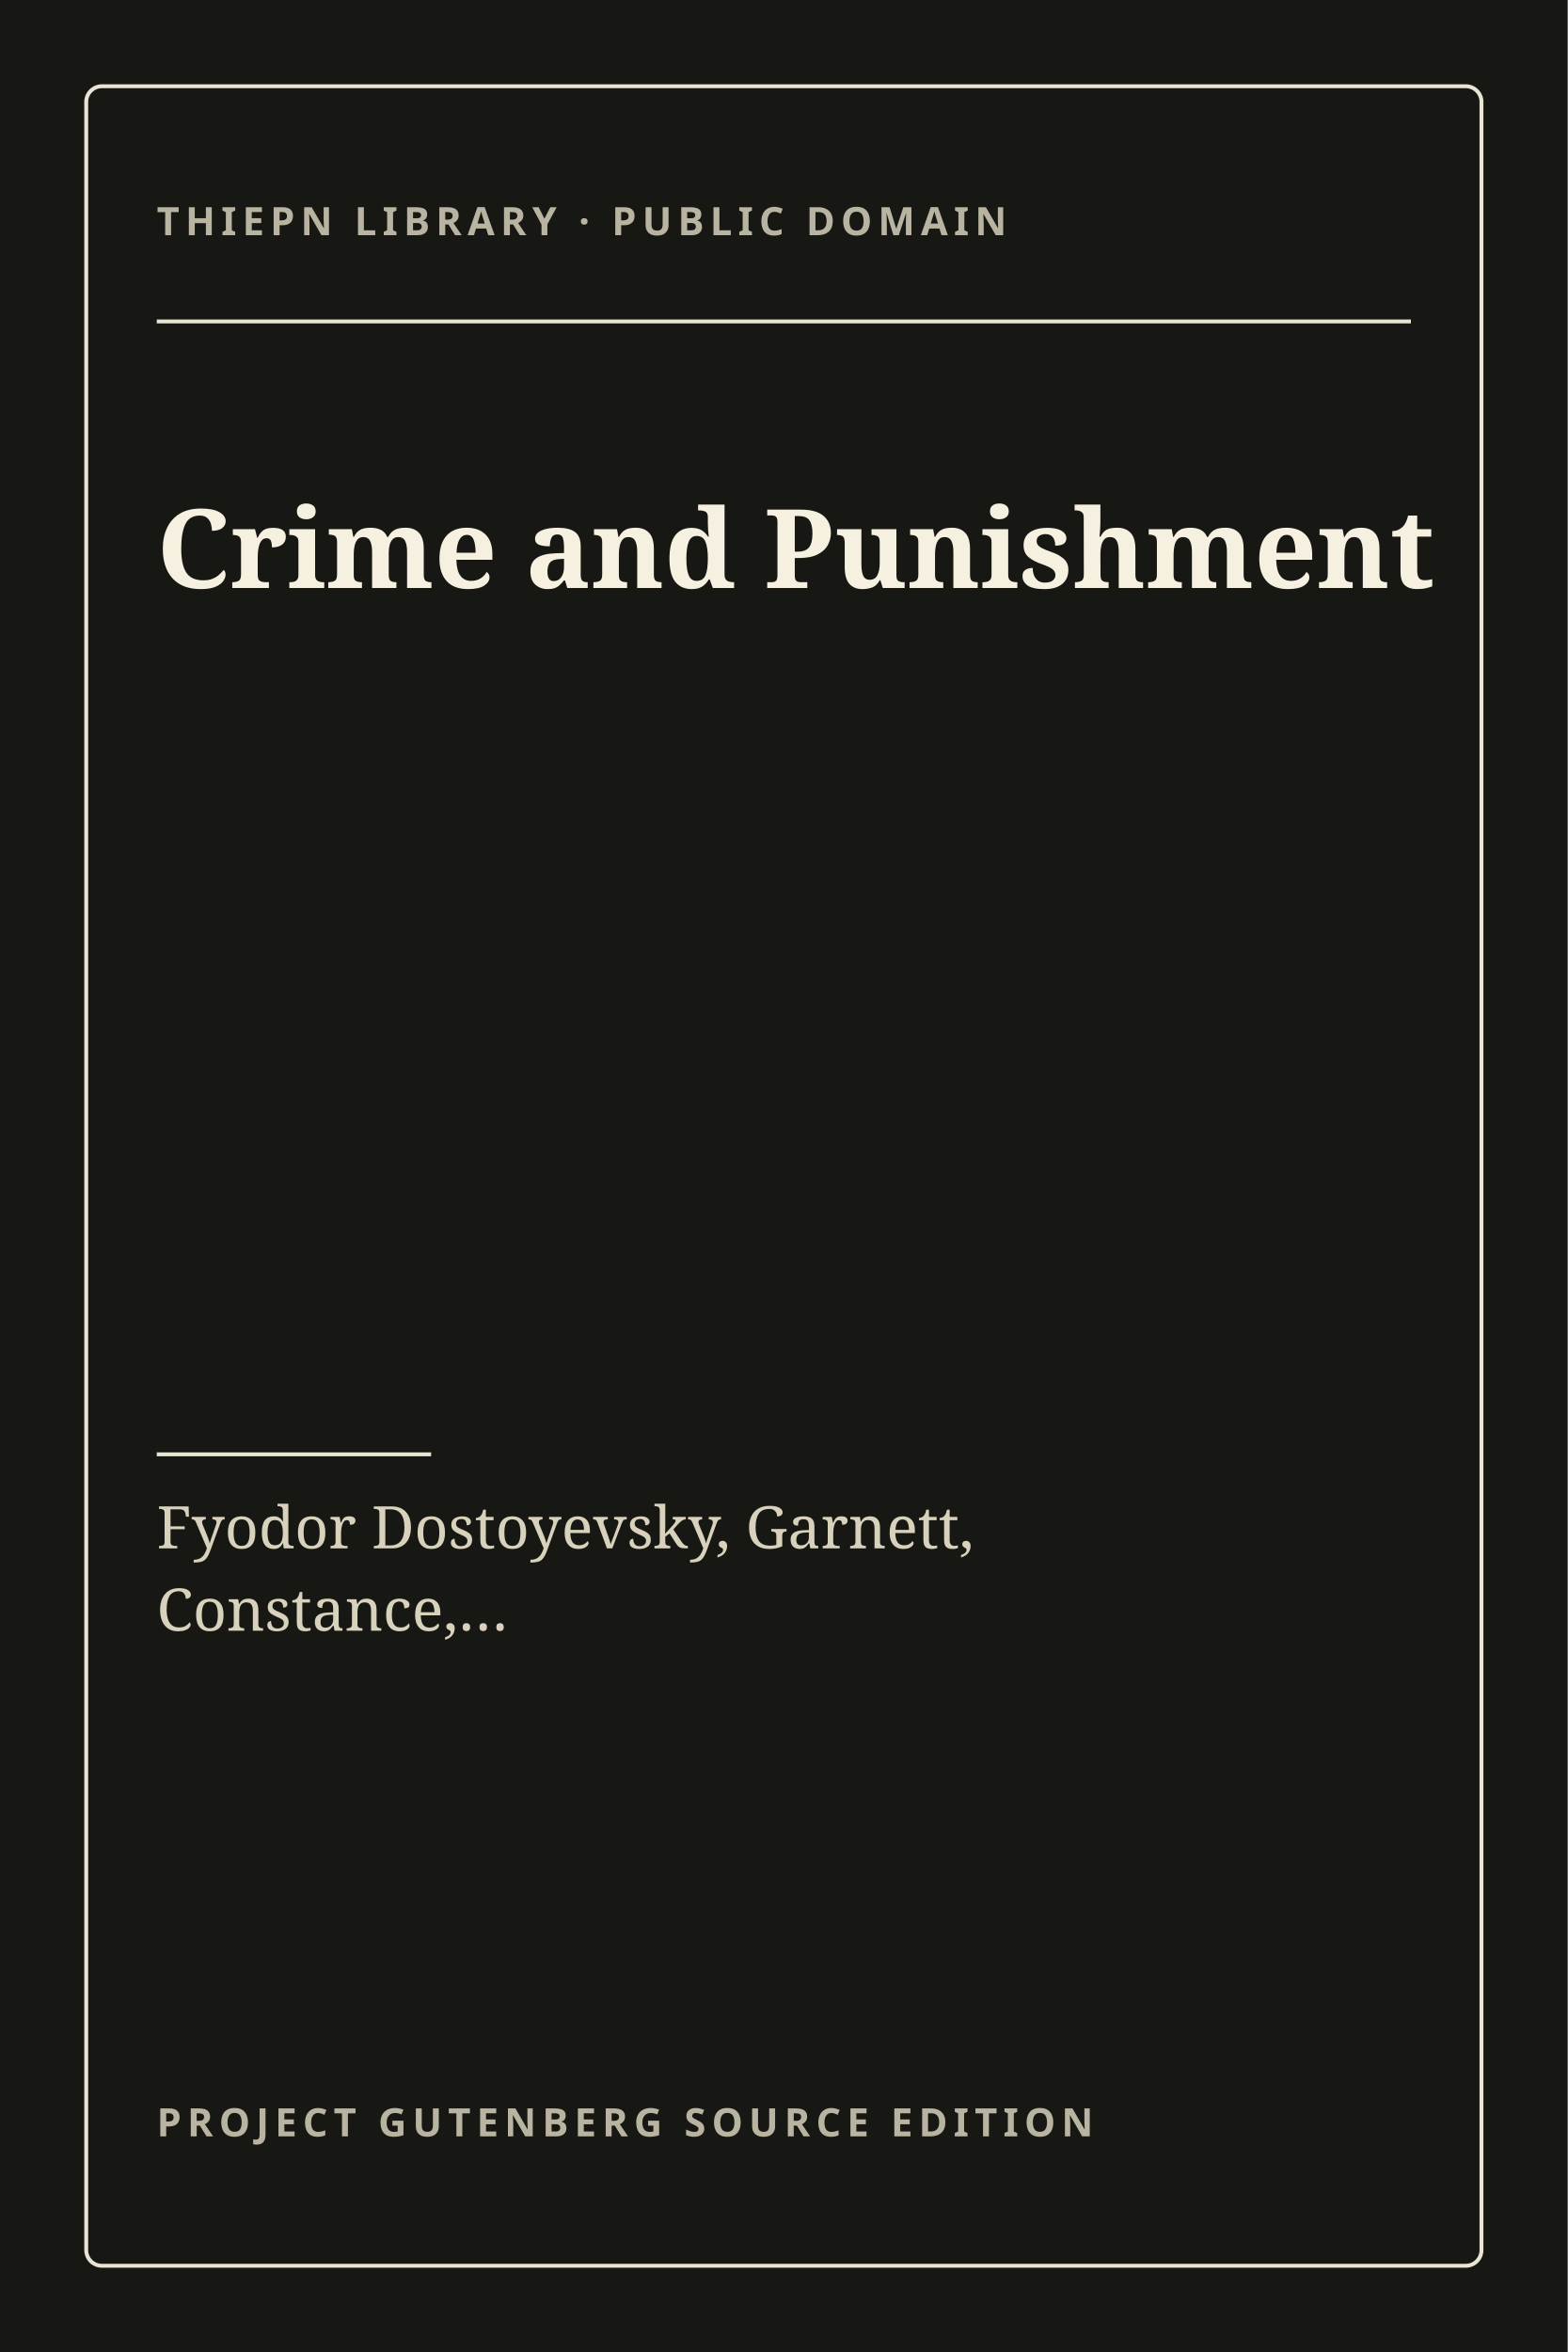
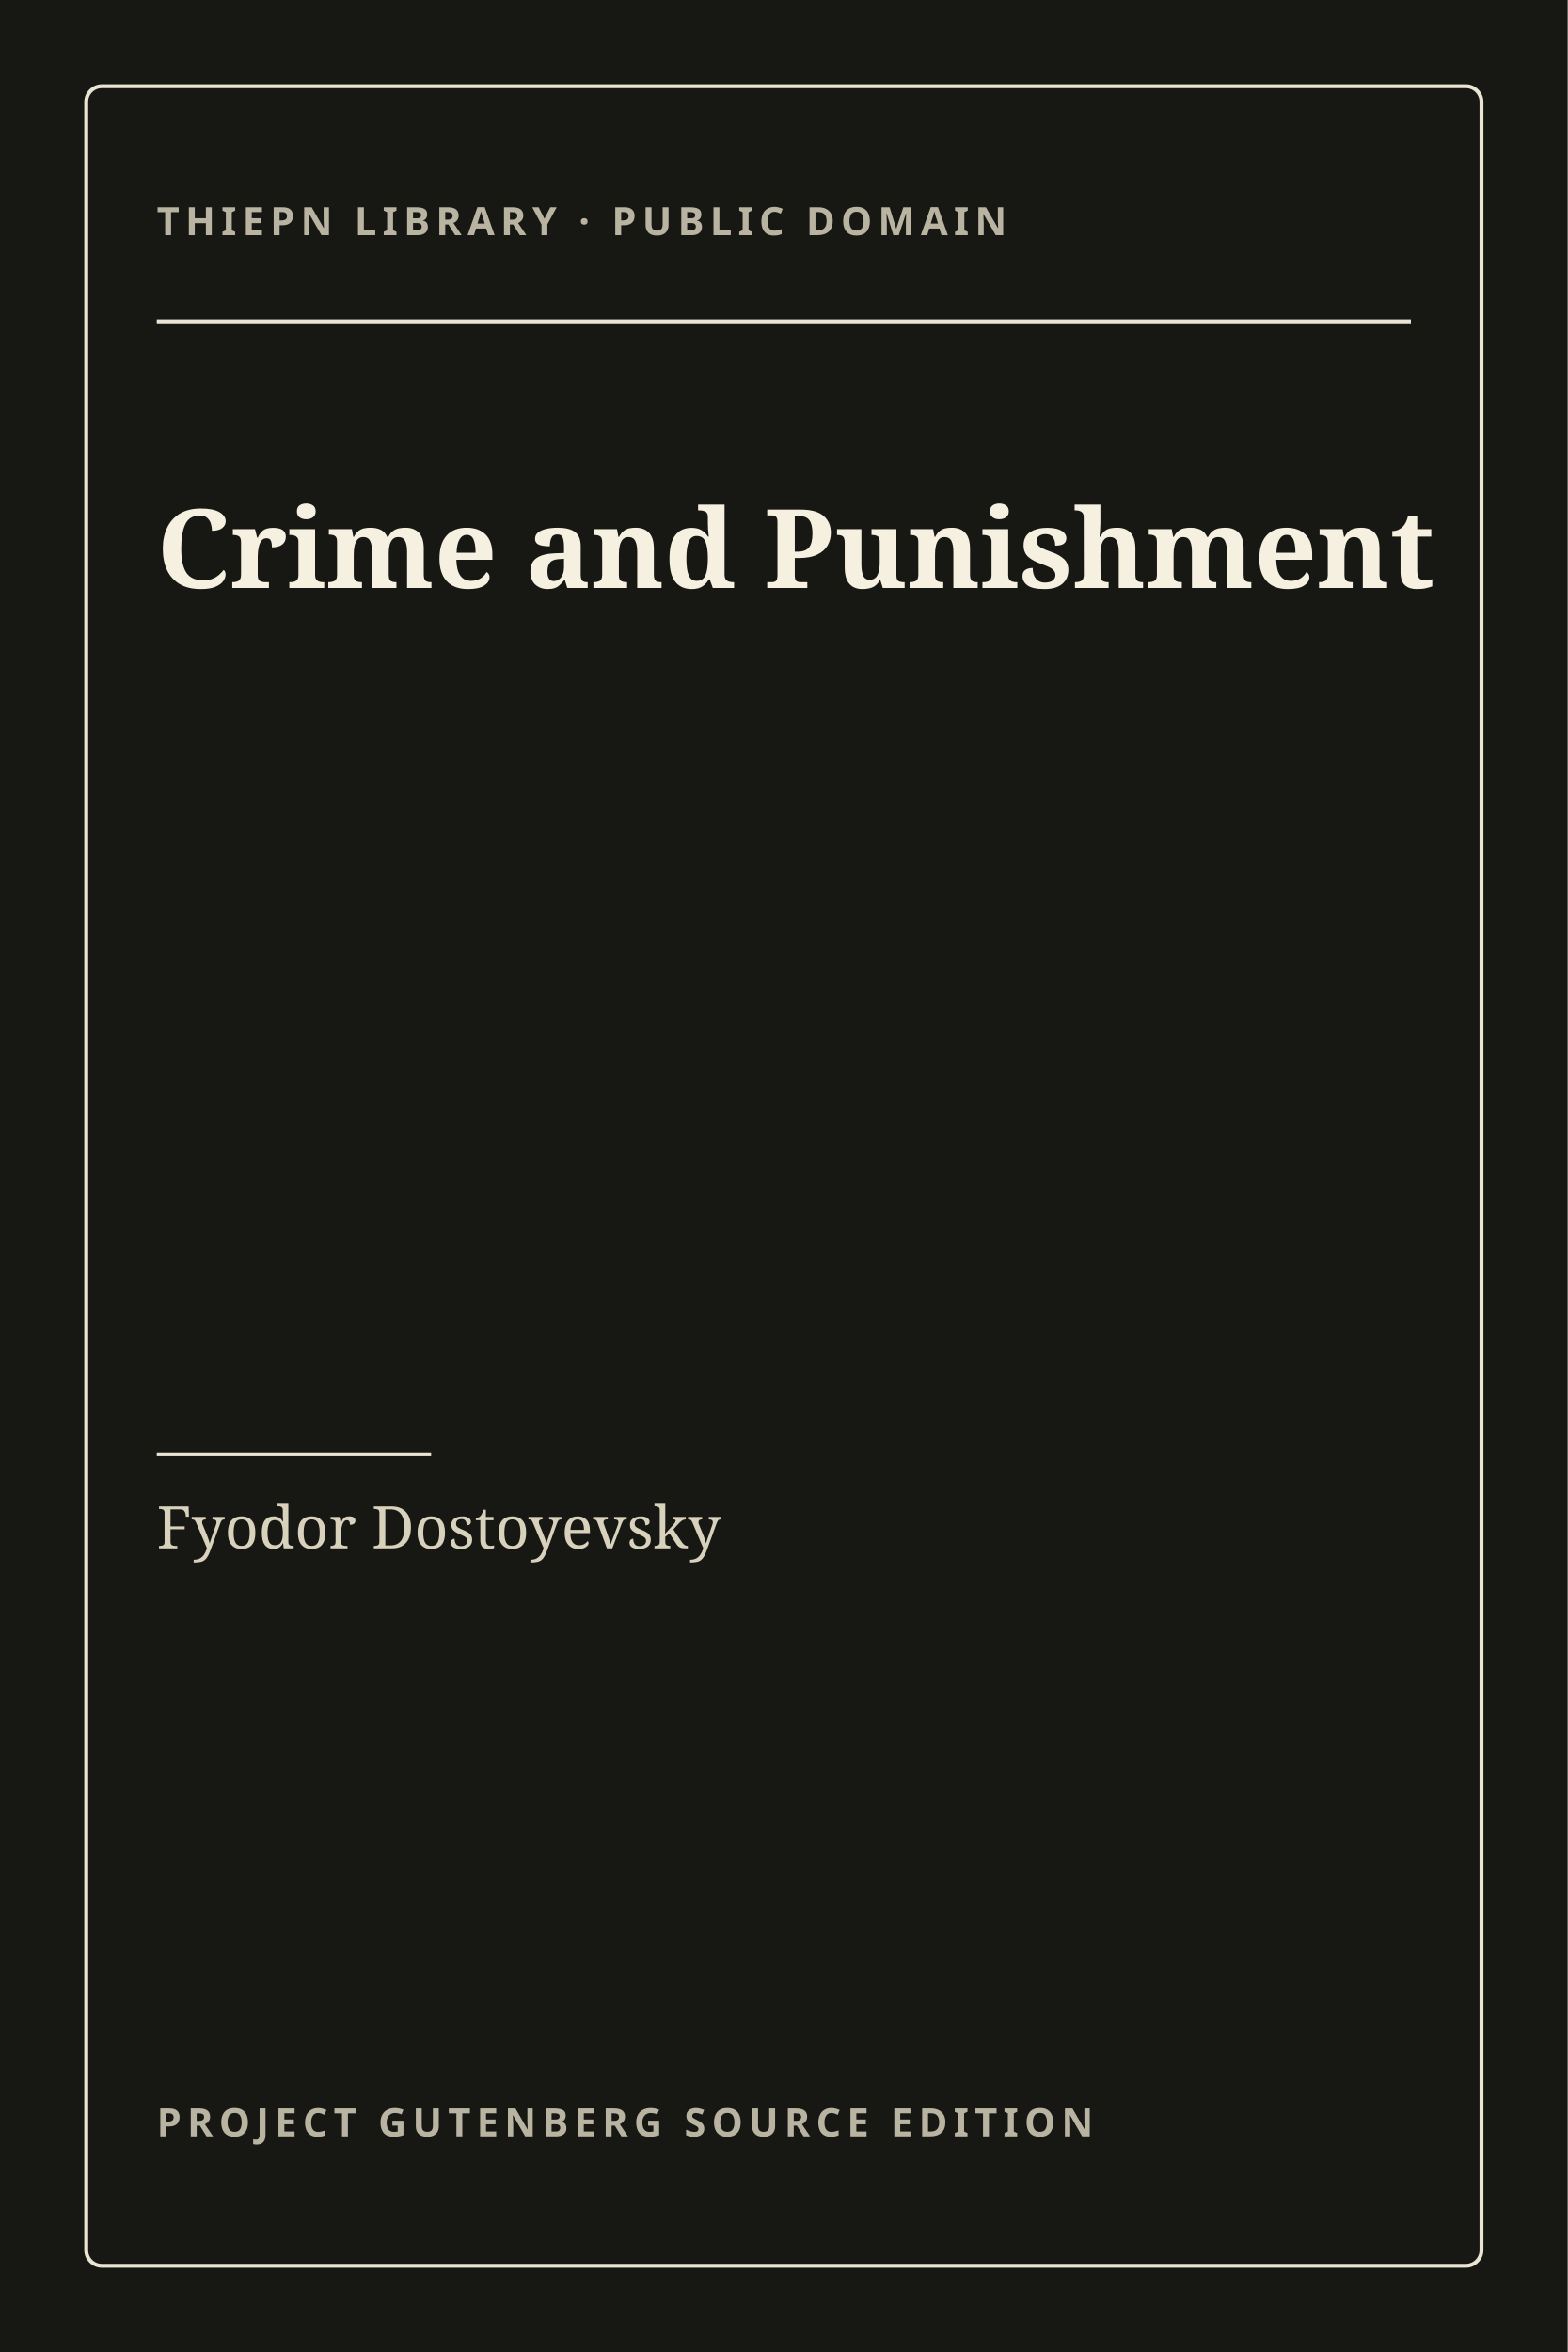
<svg xmlns="http://www.w3.org/2000/svg" width="800" height="1200" viewBox="0 0 800 1200" role="img" aria-labelledby="title desc">
  <rect width="800" height="1200" fill="#171714" />
  <rect x="44" y="44" width="712" height="1112" rx="8" fill="none" stroke="#e9e4d4" stroke-width="2" />
  <text x="80" y="120" class="kicker">THIEPN LIBRARY · PUBLIC DOMAIN</text>
  <line x1="80" x2="720" y1="164" y2="164" stroke="#e9e4d4" stroke-width="2" />
  <text x="80" y="300" class="title">Crime and Punishment</text>
  <line x1="80" x2="220" y1="742" y2="742" stroke="#e9e4d4" stroke-width="2" />
-   <text x="80" y="790" class="author">Fyodor Dostoyevsky, Garnett,</text>
-   <text x="80" y="832" class="author">Constance,…</text>
+   <text x="80" y="790" class="author">Fyodor Dostoyevsky</text>
  <text x="80" y="1090" class="source">PROJECT GUTENBERG SOURCE EDITION</text>
  <style>
    .kicker,.source{fill:#b9b3a1;font:600 20px system-ui,sans-serif;letter-spacing:3px}
    .title{fill:#f5f0df;font:700 56px Georgia,serif}
    .author{fill:#d8d1bc;font:400 30px Georgia,serif}
  </style>
</svg>
